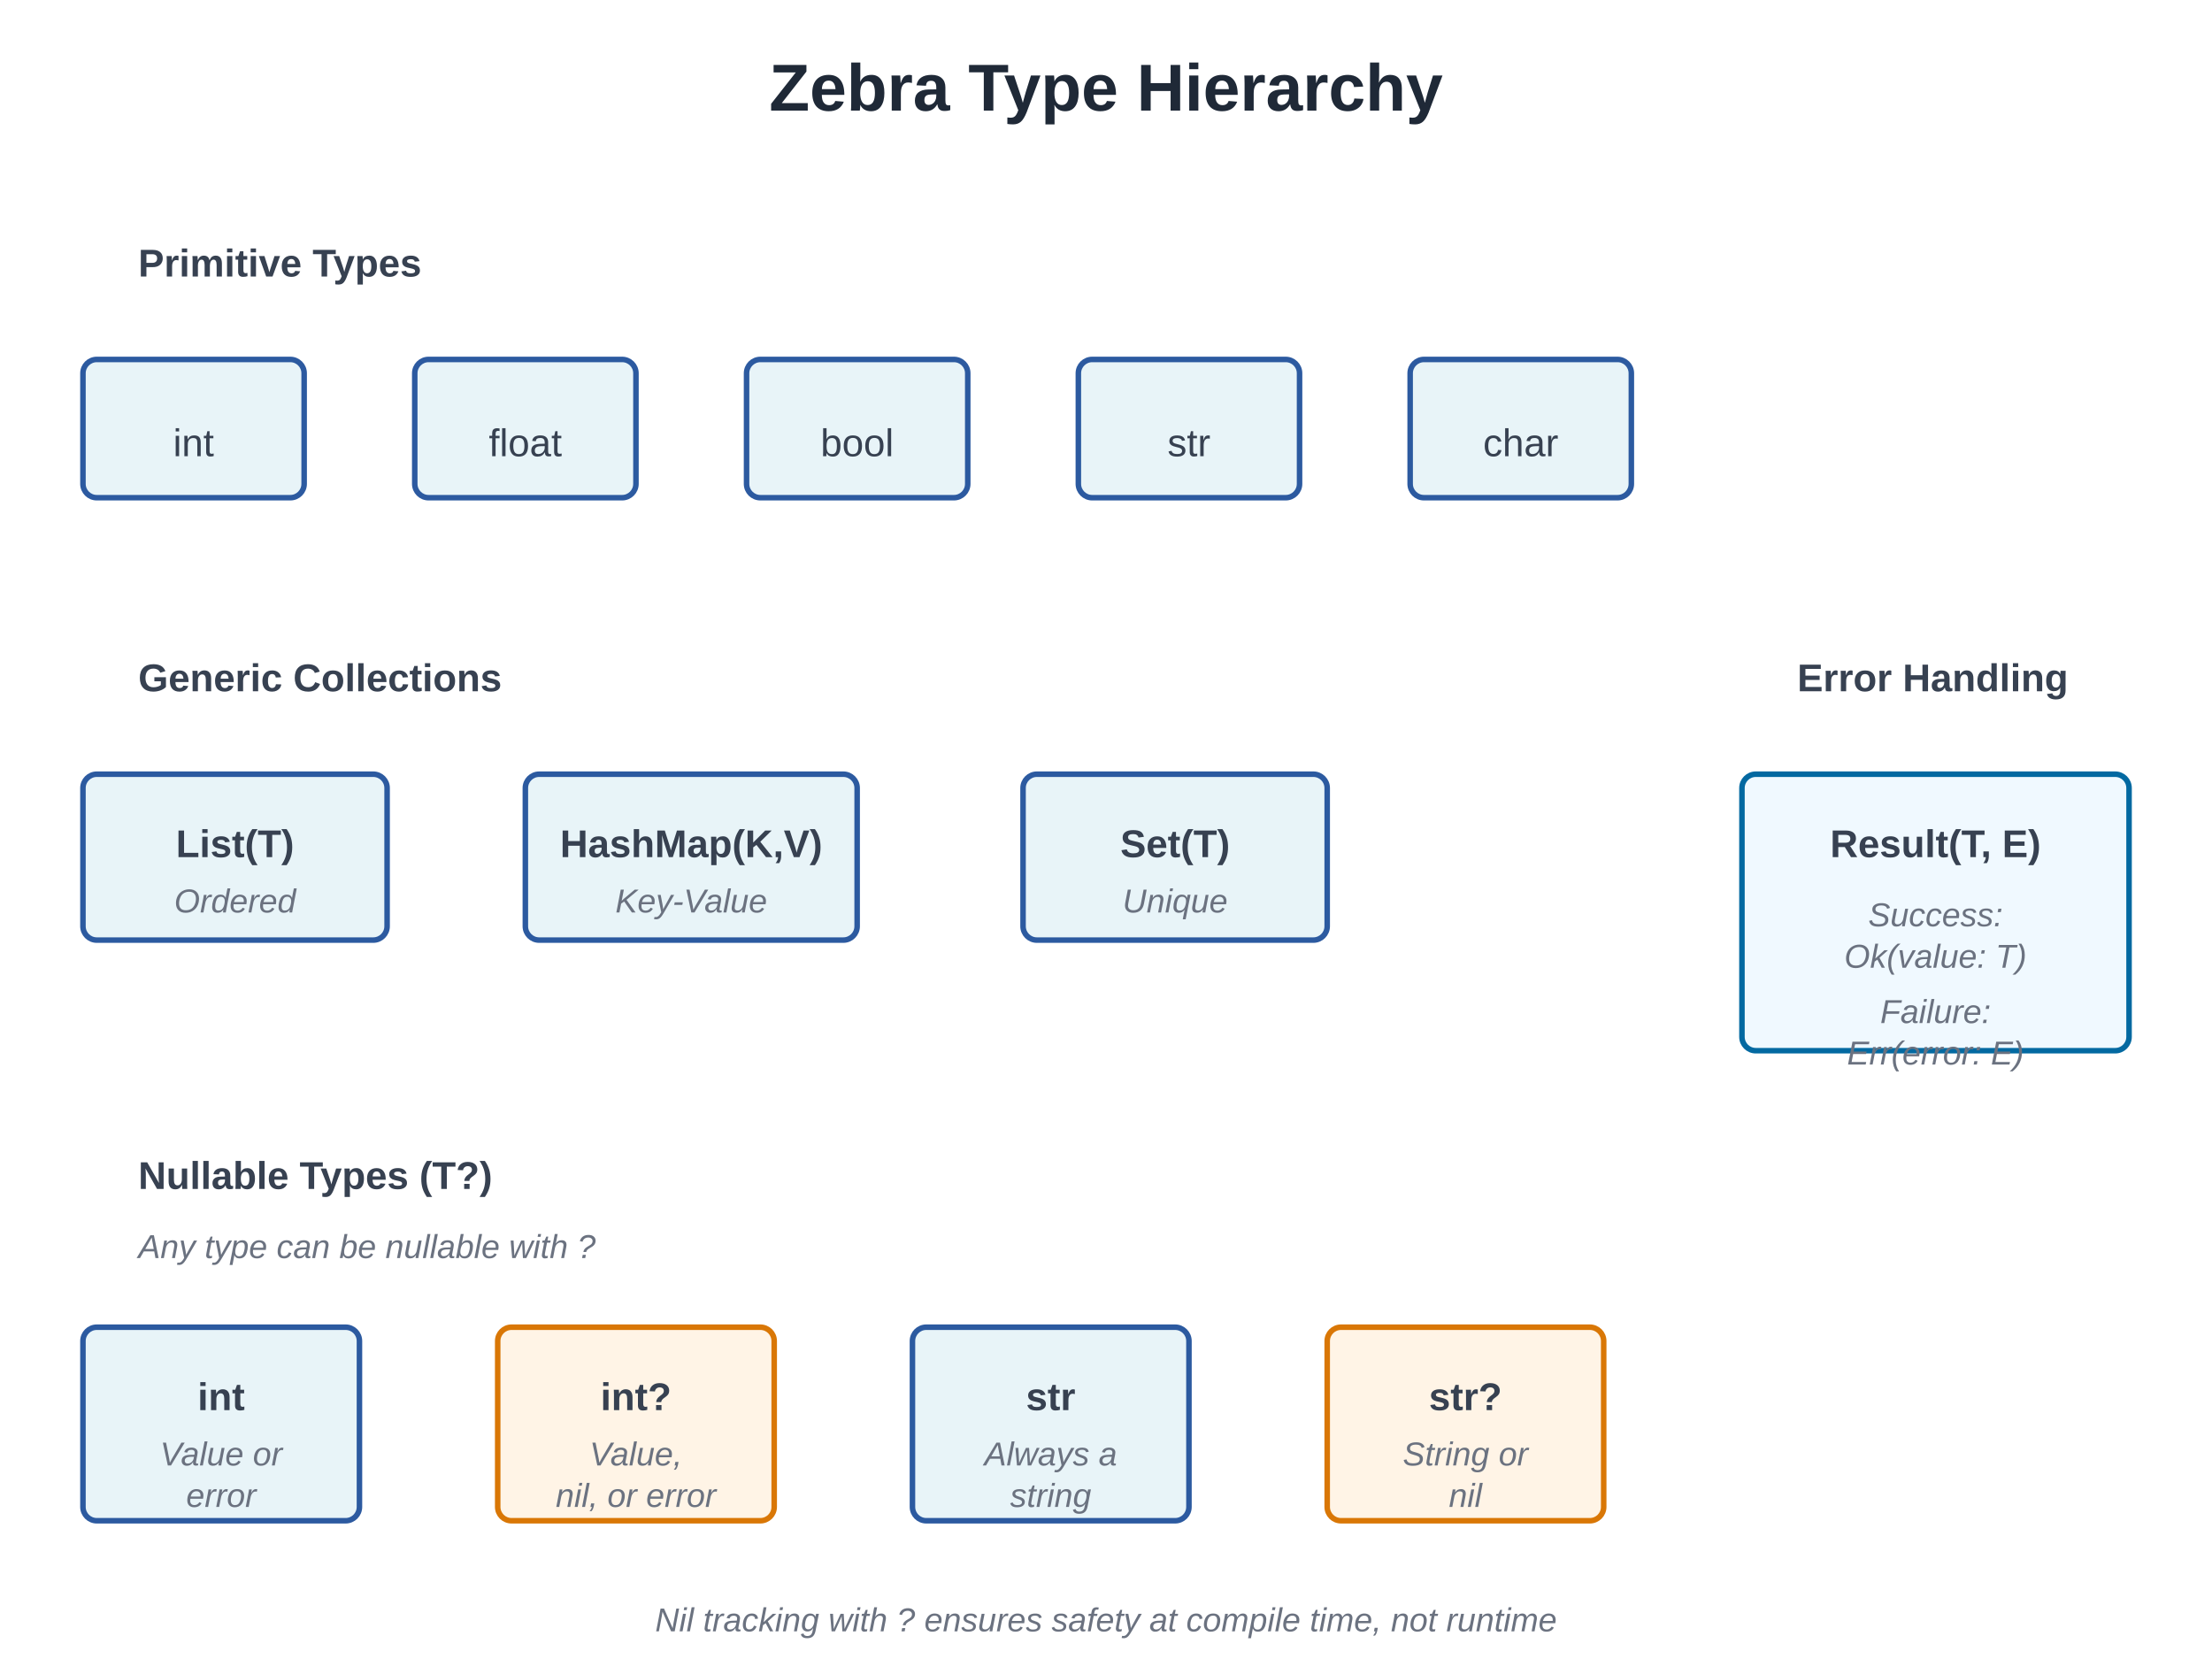
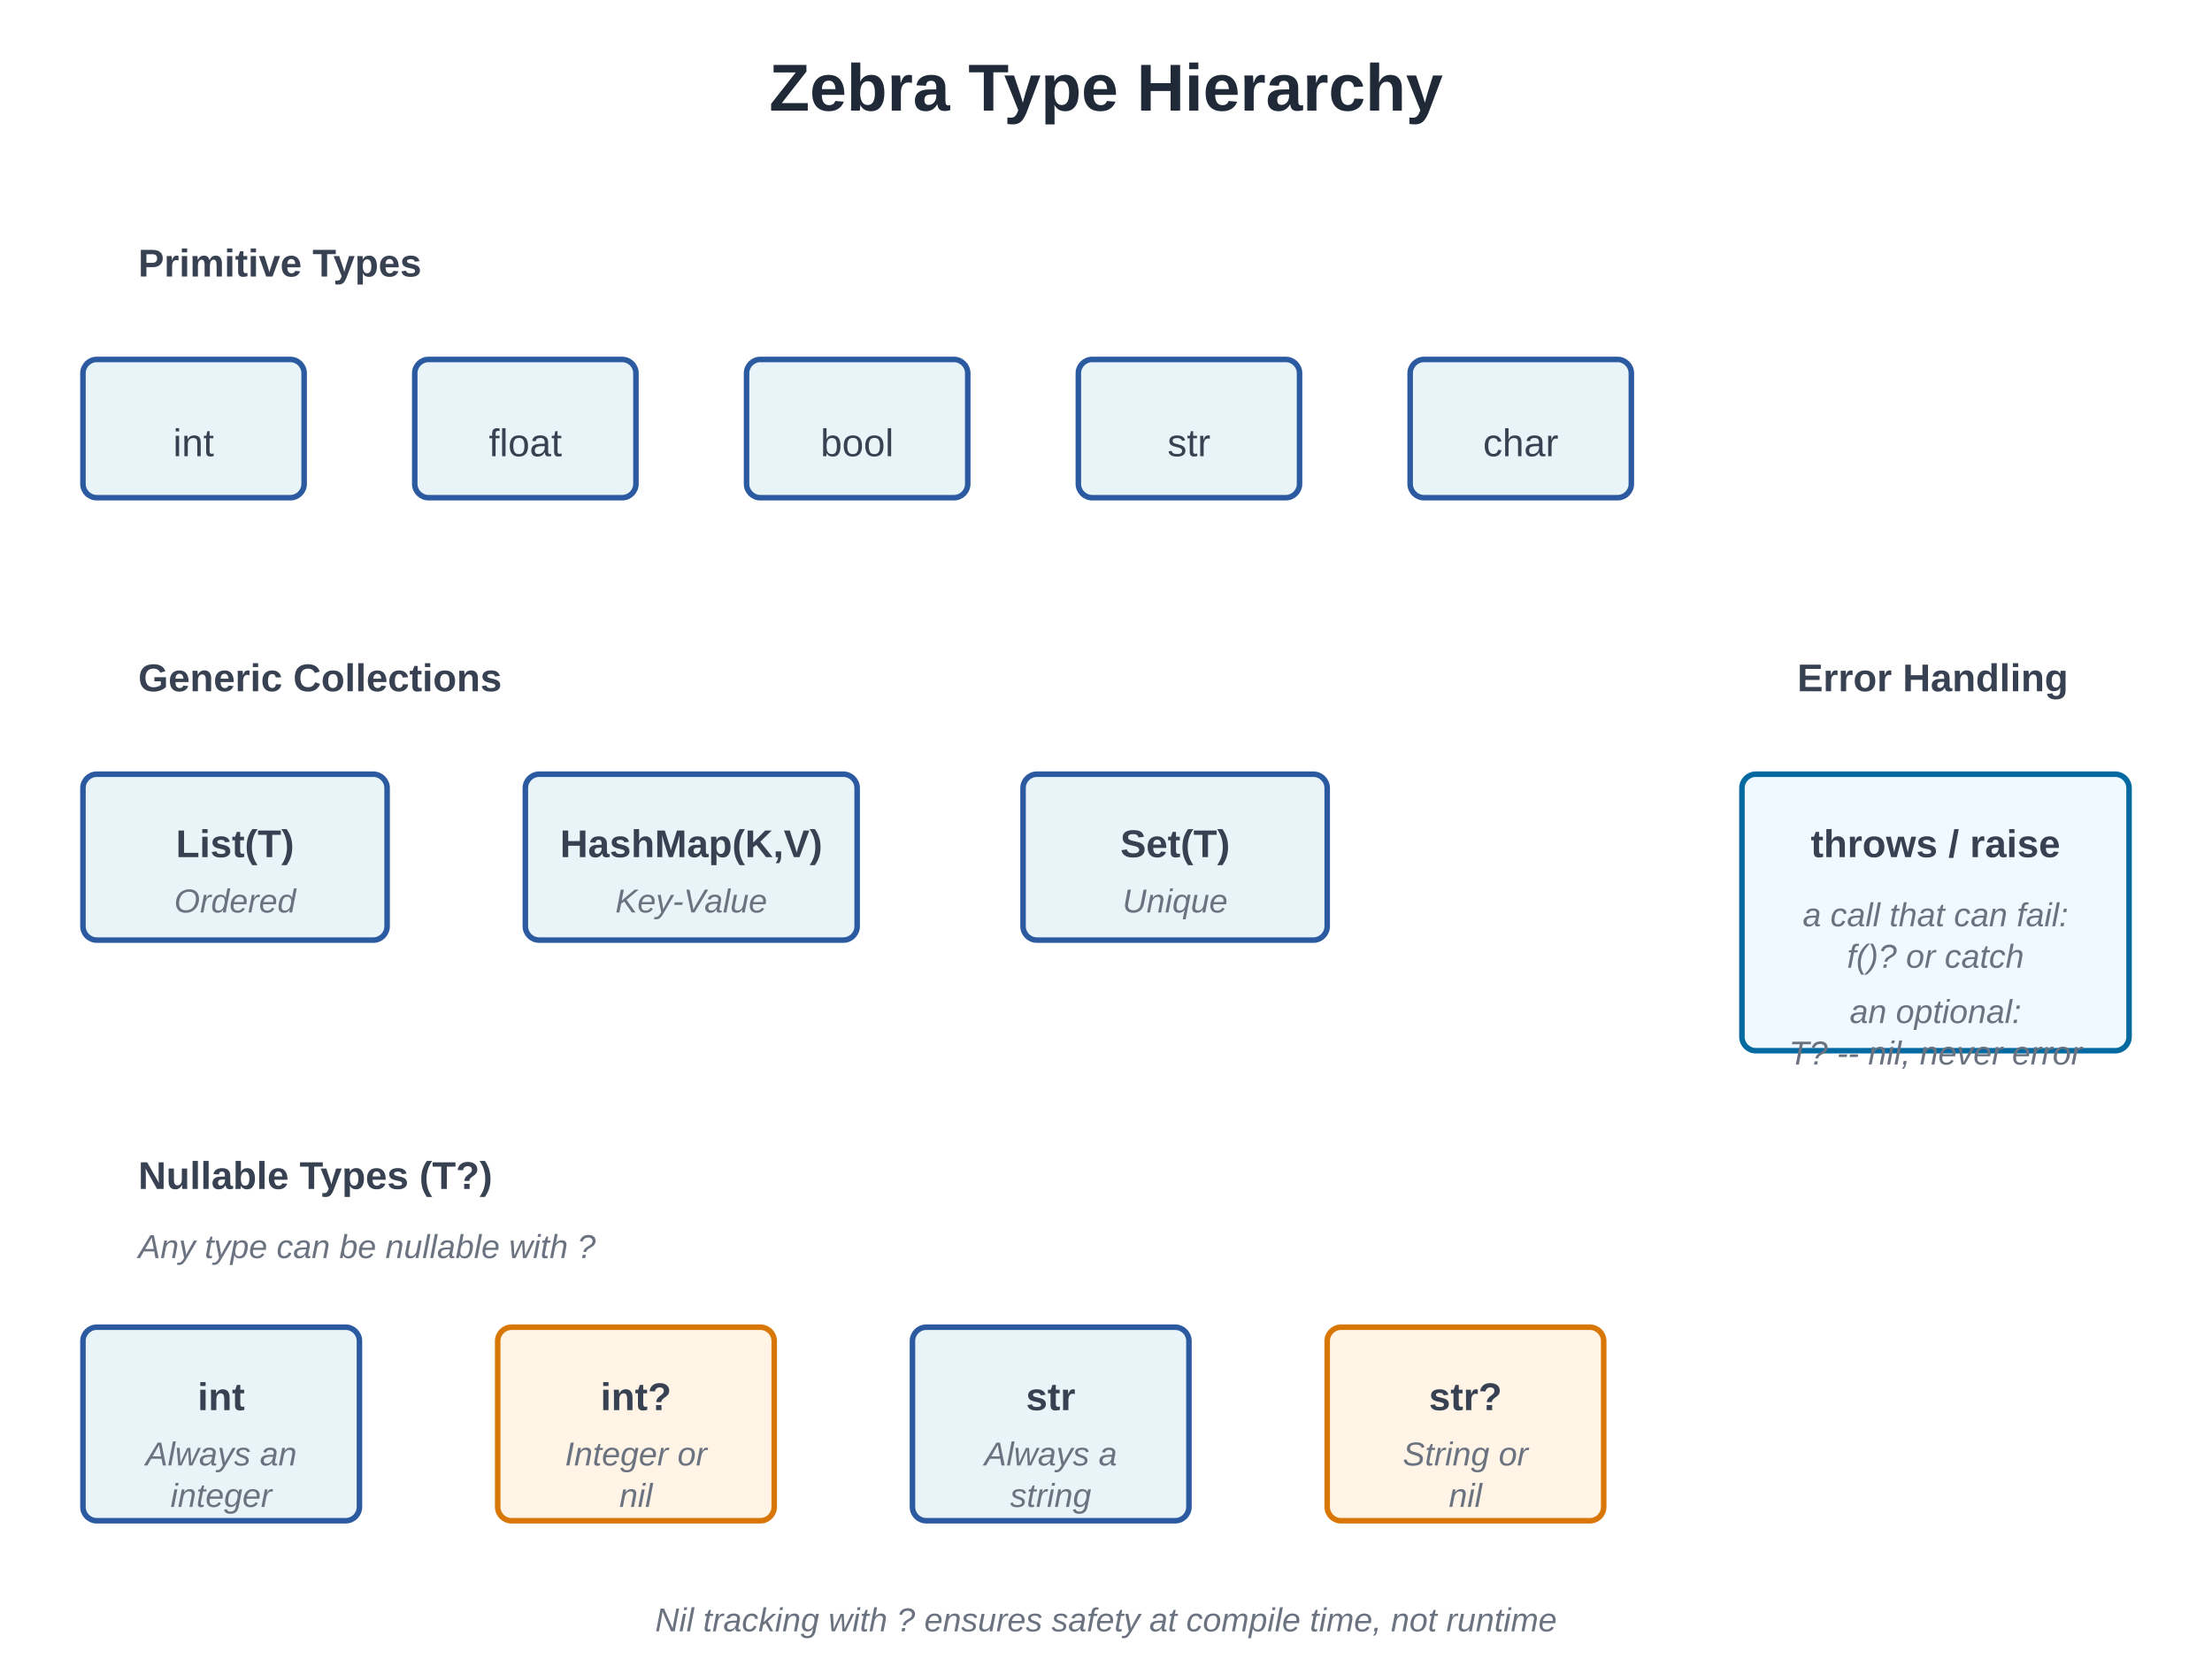
- <svg xmlns="http://www.w3.org/2000/svg" viewBox="0 0 800 600">
+ <svg xmlns="http://www.w3.org/2000/svg" xml:space="preserve" viewBox="0 0 800 600">
  <defs>
    <style>
      .box { fill: #e8f4f8; stroke: #2c5aa0; stroke-width: 2; }
      .nullable-box { fill: #fff4e6; stroke: #d97706; stroke-width: 2; }
      .title { font-size: 24px; font-weight: bold; fill: #1f2937; font-family: Arial, sans-serif; }
      .label { font-size: 14px; fill: #374151; font-family: Arial, sans-serif; }
      .note { font-size: 12px; fill: #6b7280; font-family: Arial, sans-serif; font-style: italic; }
      .arrow { stroke: #6b7280; stroke-width: 2; fill: none; marker-end: url(#arrowhead); }
      .arrow-label { font-size: 11px; fill: #6b7280; font-family: Arial, sans-serif; }
    </style>
    <marker id="arrowhead" markerWidth="10" markerHeight="10" refX="9" refY="3" orient="auto">
      <polygon points="0 0, 10 3, 0 6" fill="#6b7280" />
    </marker>
  </defs>
  <text x="400" y="40" class="title" text-anchor="middle">Zebra Type Hierarchy</text>
  <g>
    <text x="50" y="100" class="label" font-weight="bold">Primitive Types</text>
    <rect x="30" y="130" width="80" height="50" class="box" rx="5" />
    <text x="70" y="165" class="label" text-anchor="middle">int</text>
    <rect x="150" y="130" width="80" height="50" class="box" rx="5" />
    <text x="190" y="165" class="label" text-anchor="middle">float</text>
    <rect x="270" y="130" width="80" height="50" class="box" rx="5" />
    <text x="310" y="165" class="label" text-anchor="middle">bool</text>
    <rect x="390" y="130" width="80" height="50" class="box" rx="5" />
    <text x="430" y="165" class="label" text-anchor="middle">str</text>
    <rect x="510" y="130" width="80" height="50" class="box" rx="5" />
    <text x="550" y="165" class="label" text-anchor="middle">char</text>
  </g>
  <g>
    <text x="50" y="250" class="label" font-weight="bold">Generic Collections</text>
    <rect x="30" y="280" width="110" height="60" class="box" rx="5" />
    <text x="85" y="310" class="label" text-anchor="middle" font-weight="bold">List(T)</text>
    <text x="85" y="330" class="note" text-anchor="middle">Ordered</text>
    <rect x="190" y="280" width="120" height="60" class="box" rx="5" />
    <text x="250" y="310" class="label" text-anchor="middle" font-weight="bold">HashMap(K,V)</text>
    <text x="250" y="330" class="note" text-anchor="middle">Key-Value</text>
    <rect x="370" y="280" width="110" height="60" class="box" rx="5" />
    <text x="425" y="310" class="label" text-anchor="middle" font-weight="bold">Set(T)</text>
    <text x="425" y="330" class="note" text-anchor="middle">Unique</text>
  </g>
  <g>
    <text x="50" y="430" class="label" font-weight="bold">Nullable Types (T?)</text>
    <text x="50" y="455" class="note">Any type can be nullable with ?</text>
    <rect x="30" y="480" width="100" height="70" class="box" rx="5" />
    <text x="80" y="510" class="label" text-anchor="middle" font-weight="bold">int</text>
-     <text x="80" y="530" class="note" text-anchor="middle">Value or</text>
-     <text x="80" y="545" class="note" text-anchor="middle">error</text>
+     <text x="80" y="530" class="note" text-anchor="middle">Always an</text>
+     <text x="80" y="545" class="note" text-anchor="middle">integer</text>
    <rect x="180" y="480" width="100" height="70" class="nullable-box" rx="5" />
    <text x="230" y="510" class="label" text-anchor="middle" font-weight="bold">int?</text>
-     <text x="230" y="530" class="note" text-anchor="middle">Value,</text>
-     <text x="230" y="545" class="note" text-anchor="middle">nil, or error</text>
+     <text x="230" y="530" class="note" text-anchor="middle">Integer or</text>
+     <text x="230" y="545" class="note" text-anchor="middle">nil</text>
    <rect x="330" y="480" width="100" height="70" class="box" rx="5" />
    <text x="380" y="510" class="label" text-anchor="middle" font-weight="bold">str</text>
    <text x="380" y="530" class="note" text-anchor="middle">Always a</text>
    <text x="380" y="545" class="note" text-anchor="middle">string</text>
    <rect x="480" y="480" width="100" height="70" class="nullable-box" rx="5" />
    <text x="530" y="510" class="label" text-anchor="middle" font-weight="bold">str?</text>
    <text x="530" y="530" class="note" text-anchor="middle">String or</text>
    <text x="530" y="545" class="note" text-anchor="middle">nil</text>
  </g>
  <g>
    <text x="650" y="250" class="label" font-weight="bold">Error Handling</text>
    <rect x="630" y="280" width="140" height="100" class="box" rx="5" style="fill: #f0f9ff; stroke: #0369a1;" />
-     <text x="700" y="310" class="label" text-anchor="middle" font-weight="bold">Result(T, E)</text>
-     <text x="700" y="335" class="note" text-anchor="middle">Success:</text>
-     <text x="700" y="350" class="note" text-anchor="middle">Ok(value: T)</text>
-     <text x="700" y="370" class="note" text-anchor="middle">Failure:</text>
-     <text x="700" y="385" class="note" text-anchor="middle">Err(error: E)</text>
+     <text x="700" y="310" class="label" text-anchor="middle" font-weight="bold">throws / raise</text>
+     <text x="700" y="335" class="note" text-anchor="middle">a call that can fail:</text>
+     <text x="700" y="350" class="note" text-anchor="middle">f()? or catch</text>
+     <text x="700" y="370" class="note" text-anchor="middle">an optional:</text>
+     <text x="700" y="385" class="note" text-anchor="middle">T? -- nil, never error</text>
  </g>
  <text x="400" y="590" class="note" text-anchor="middle">Nil tracking with ? ensures safety at compile time, not runtime</text>
</svg>
